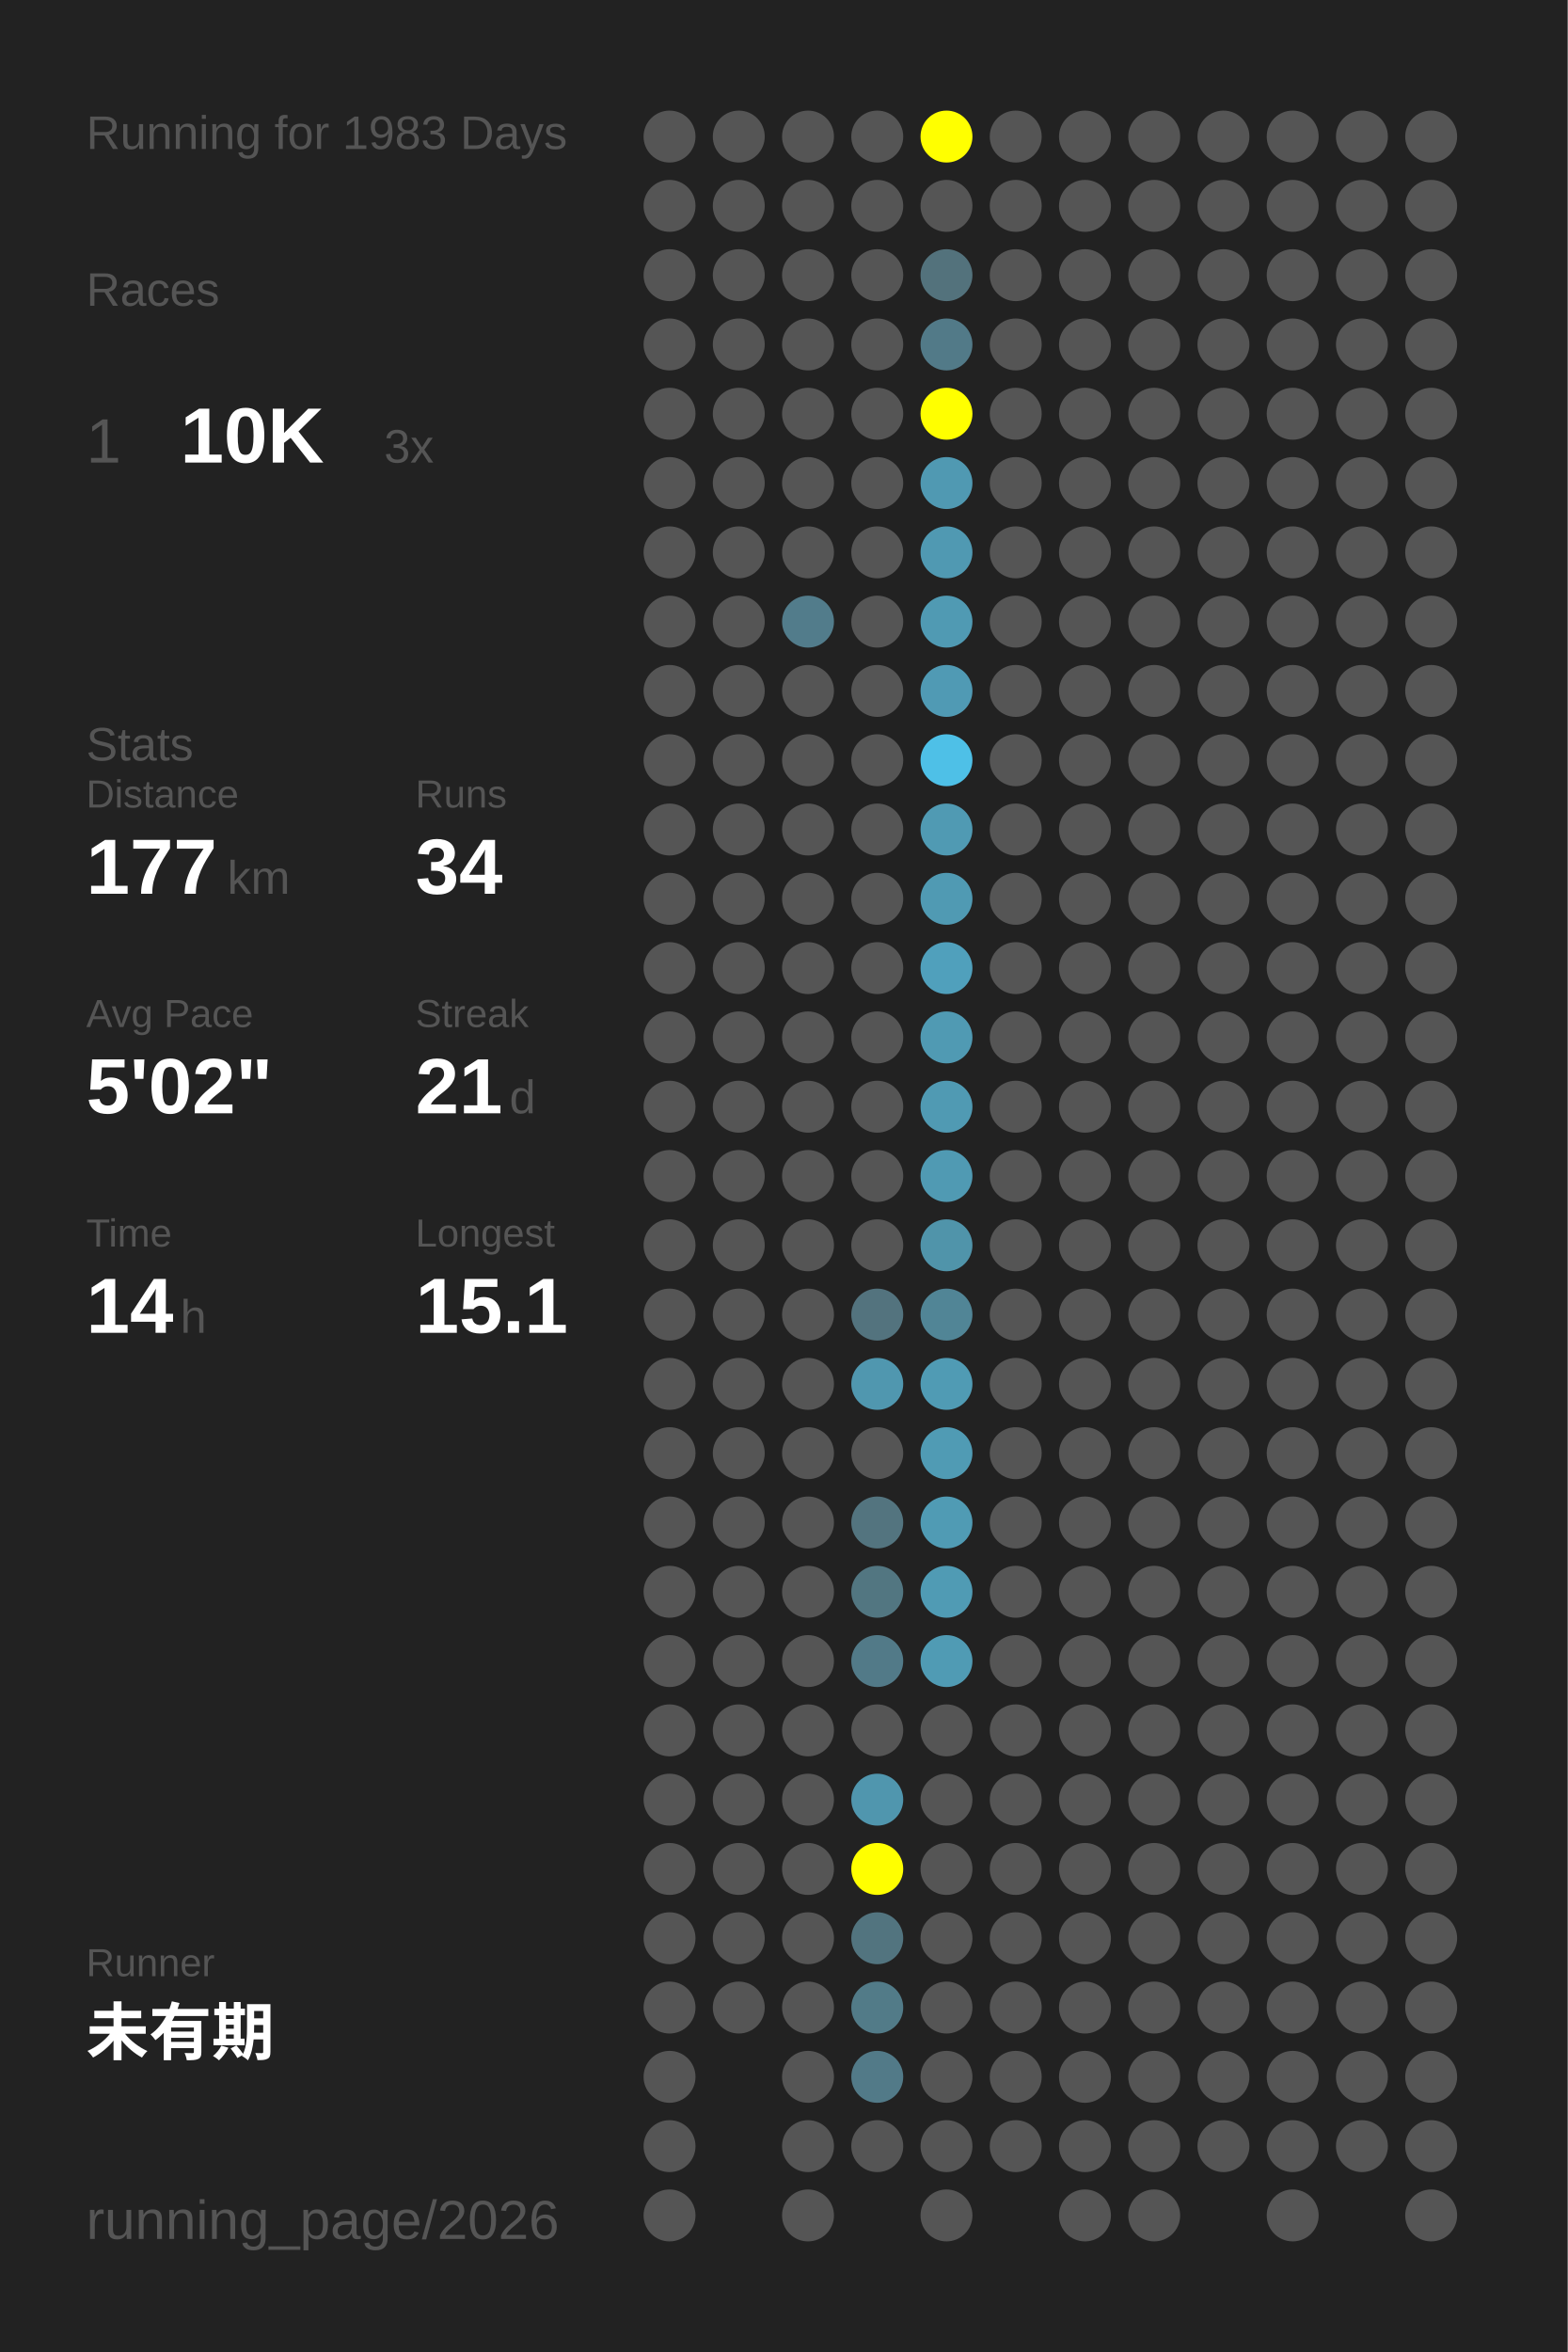
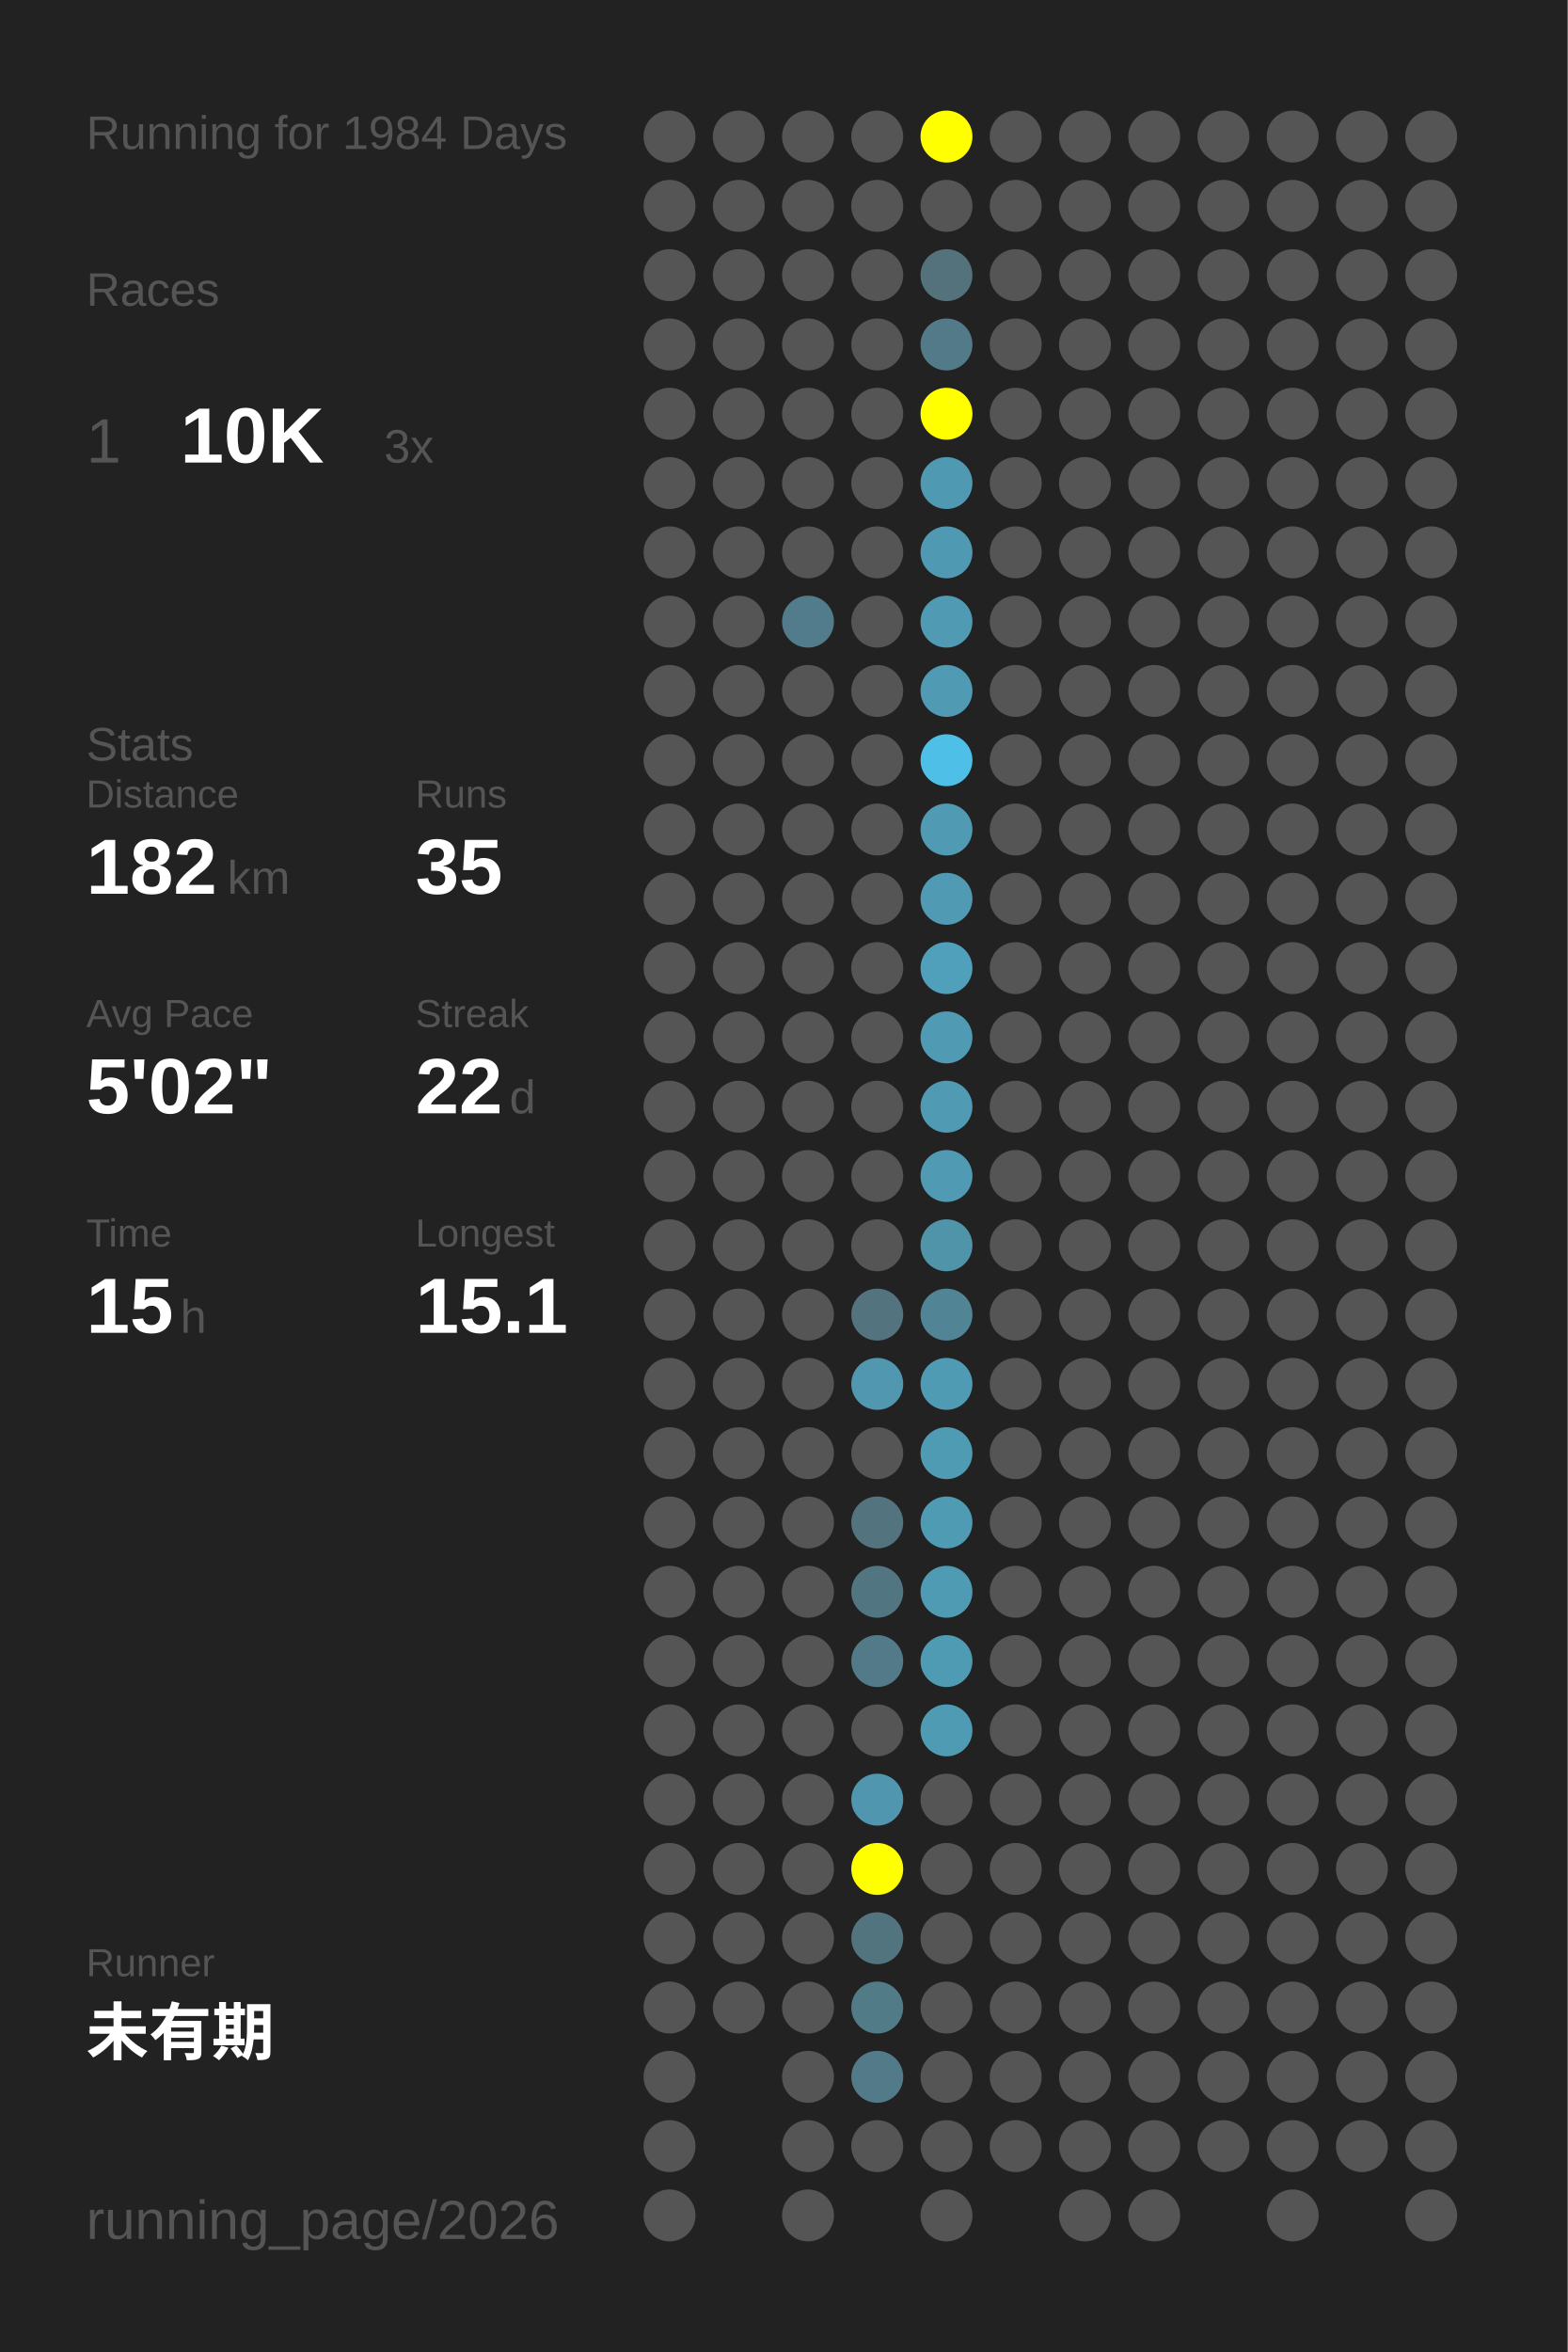
<svg xmlns="http://www.w3.org/2000/svg" baseProfile="full" height="300mm" version="1.1" viewBox="0,0,200,300" width="200mm">
  <defs />
  <rect fill="#222222" height="300" width="200" x="0" y="0" />
-   <text fill="#555555" style="font-size:6px; font-family:Arial;" x="11" y="19">Running for 1983 Days</text>
+   <text fill="#555555" style="font-size:6px; font-family:Arial;" x="11" y="19">Running for 1984 Days</text>
  <text fill="#555555" style="font-size:6px; font-family:Arial;" x="11" y="39">Races</text>
  <text fill="#555555" style="font-size:8px; font-family:Arial;" x="11" y="59">1</text>
  <text fill="#FFFFFF" style="font-size:10px; font-family:Arial; font-weight:bold;" x="23" y="59">10K</text>
  <text fill="#555555" style="font-size:6px; font-family:Arial;" x="49" y="59">3x</text>
  <text fill="#555555" style="font-size:6px; font-family:Arial;" x="11" y="97">Stats</text>
  <text fill="#555555" style="font-size:5px; font-family:Arial;" x="11" y="103">Distance</text>
-   <text fill="#FFFFFF" style="font-size:10px; font-family:Arial; font-weight:bold;" x="11" y="114">177</text>
+   <text fill="#FFFFFF" style="font-size:10px; font-family:Arial; font-weight:bold;" x="11" y="114">182</text>
  <text fill="#555555" style="font-size:6px; font-family:Arial;" x="29" y="114">km</text>
  <text fill="#555555" style="font-size:5px; font-family:Arial;" x="53" y="103">Runs</text>
-   <text fill="#FFFFFF" style="font-size:10px; font-family:Arial; font-weight:bold;" x="53" y="114">34</text>
+   <text fill="#FFFFFF" style="font-size:10px; font-family:Arial; font-weight:bold;" x="53" y="114">35</text>
  <text fill="#555555" style="font-size:5px; font-family:Arial;" x="11" y="131">Avg Pace</text>
  <text fill="#FFFFFF" style="font-size:10px; font-family:Arial; font-weight:bold;" x="11" y="142">5'02"</text>
  <text fill="#555555" style="font-size:5px; font-family:Arial;" x="53" y="131">Streak</text>
-   <text fill="#FFFFFF" style="font-size:10px; font-family:Arial; font-weight:bold;" x="53" y="142">21</text>
+   <text fill="#FFFFFF" style="font-size:10px; font-family:Arial; font-weight:bold;" x="53" y="142">22</text>
  <text fill="#555555" style="font-size:6px; font-family:Arial;" x="65" y="142">d</text>
  <text fill="#555555" style="font-size:5px; font-family:Arial;" x="11" y="159">Time</text>
-   <text fill="#FFFFFF" style="font-size:10px; font-family:Arial; font-weight:bold;" x="11" y="170">14</text>
+   <text fill="#FFFFFF" style="font-size:10px; font-family:Arial; font-weight:bold;" x="11" y="170">15</text>
  <text fill="#555555" style="font-size:6px; font-family:Arial;" x="23" y="170">h</text>
  <text fill="#555555" style="font-size:5px; font-family:Arial;" x="53" y="159">Longest</text>
  <text fill="#FFFFFF" style="font-size:10px; font-family:Arial; font-weight:bold;" x="53" y="170">15.1</text>
  <text fill="#555555" style="font-size:5px; font-family:Arial;" x="11" y="252.065">Runner</text>
  <text fill="#FFFFFF" style="font-size:8px; font-family:Arial; font-weight:bold;" x="11" y="262.065">未有期</text>
  <text fill="#555555" style="font-size:7px; font-family:Arial;" x="11" y="285.581">running_page/2026</text>
  <circle cx="85.417" cy="17.419" fill="#555555" r="3.312" />
  <circle cx="85.417" cy="26.258" fill="#555555" r="3.312" />
  <circle cx="85.417" cy="35.097" fill="#555555" r="3.312" />
  <circle cx="85.417" cy="43.935" fill="#555555" r="3.312" />
  <circle cx="85.417" cy="52.774" fill="#555555" r="3.312" />
  <circle cx="85.417" cy="61.613" fill="#555555" r="3.312" />
  <circle cx="85.417" cy="70.452" fill="#555555" r="3.312" />
  <circle cx="85.417" cy="79.29" fill="#555555" r="3.312" />
  <circle cx="85.417" cy="88.129" fill="#555555" r="3.312" />
  <circle cx="85.417" cy="96.968" fill="#555555" r="3.312" />
  <circle cx="85.417" cy="105.806" fill="#555555" r="3.312" />
  <circle cx="85.417" cy="114.645" fill="#555555" r="3.312" />
  <circle cx="85.417" cy="123.484" fill="#555555" r="3.312" />
  <circle cx="85.417" cy="132.323" fill="#555555" r="3.312" />
  <circle cx="85.417" cy="141.161" fill="#555555" r="3.312" />
  <circle cx="85.417" cy="150" fill="#555555" r="3.312" />
  <circle cx="85.417" cy="158.839" fill="#555555" r="3.312" />
  <circle cx="85.417" cy="167.677" fill="#555555" r="3.312" />
  <circle cx="85.417" cy="176.516" fill="#555555" r="3.312" />
  <circle cx="85.417" cy="185.355" fill="#555555" r="3.312" />
  <circle cx="85.417" cy="194.194" fill="#555555" r="3.312" />
  <circle cx="85.417" cy="203.032" fill="#555555" r="3.312" />
  <circle cx="85.417" cy="211.871" fill="#555555" r="3.312" />
  <circle cx="85.417" cy="220.71" fill="#555555" r="3.312" />
  <circle cx="85.417" cy="229.548" fill="#555555" r="3.312" />
  <circle cx="85.417" cy="238.387" fill="#555555" r="3.312" />
  <circle cx="85.417" cy="247.226" fill="#555555" r="3.312" />
  <circle cx="85.417" cy="256.065" fill="#555555" r="3.312" />
  <circle cx="85.417" cy="264.903" fill="#555555" r="3.312" />
  <circle cx="85.417" cy="273.742" fill="#555555" r="3.312" />
  <circle cx="85.417" cy="282.581" fill="#555555" r="3.312" />
  <circle cx="94.25" cy="17.419" fill="#555555" r="3.312" />
  <circle cx="94.25" cy="26.258" fill="#555555" r="3.312" />
  <circle cx="94.25" cy="35.097" fill="#555555" r="3.312" />
  <circle cx="94.25" cy="43.935" fill="#555555" r="3.312" />
  <circle cx="94.25" cy="52.774" fill="#555555" r="3.312" />
  <circle cx="94.25" cy="61.613" fill="#555555" r="3.312" />
  <circle cx="94.25" cy="70.452" fill="#555555" r="3.312" />
  <circle cx="94.25" cy="79.29" fill="#555555" r="3.312" />
  <circle cx="94.25" cy="88.129" fill="#555555" r="3.312" />
  <circle cx="94.25" cy="96.968" fill="#555555" r="3.312" />
  <circle cx="94.25" cy="105.806" fill="#555555" r="3.312" />
  <circle cx="94.25" cy="114.645" fill="#555555" r="3.312" />
  <circle cx="94.25" cy="123.484" fill="#555555" r="3.312" />
  <circle cx="94.25" cy="132.323" fill="#555555" r="3.312" />
  <circle cx="94.25" cy="141.161" fill="#555555" r="3.312" />
  <circle cx="94.25" cy="150" fill="#555555" r="3.312" />
  <circle cx="94.25" cy="158.839" fill="#555555" r="3.312" />
  <circle cx="94.25" cy="167.677" fill="#555555" r="3.312" />
  <circle cx="94.25" cy="176.516" fill="#555555" r="3.312" />
  <circle cx="94.25" cy="185.355" fill="#555555" r="3.312" />
  <circle cx="94.25" cy="194.194" fill="#555555" r="3.312" />
  <circle cx="94.25" cy="203.032" fill="#555555" r="3.312" />
  <circle cx="94.25" cy="211.871" fill="#555555" r="3.312" />
  <circle cx="94.25" cy="220.71" fill="#555555" r="3.312" />
  <circle cx="94.25" cy="229.548" fill="#555555" r="3.312" />
  <circle cx="94.25" cy="238.387" fill="#555555" r="3.312" />
  <circle cx="94.25" cy="247.226" fill="#555555" r="3.312" />
  <circle cx="94.25" cy="256.065" fill="#555555" r="3.312" />
  <circle cx="103.083" cy="17.419" fill="#555555" r="3.312" />
  <circle cx="103.083" cy="26.258" fill="#555555" r="3.312" />
  <circle cx="103.083" cy="35.097" fill="#555555" r="3.312" />
  <circle cx="103.083" cy="43.935" fill="#555555" r="3.312" />
  <circle cx="103.083" cy="52.774" fill="#555555" r="3.312" />
  <circle cx="103.083" cy="61.613" fill="#555555" r="3.312" />
  <circle cx="103.083" cy="70.452" fill="#555555" r="3.312" />
  <circle cx="103.083" cy="79.29" fill="#527c8b" r="3.312" />
  <circle cx="103.083" cy="88.129" fill="#555555" r="3.312" />
  <circle cx="103.083" cy="96.968" fill="#555555" r="3.312" />
  <circle cx="103.083" cy="105.806" fill="#555555" r="3.312" />
  <circle cx="103.083" cy="114.645" fill="#555555" r="3.312" />
  <circle cx="103.083" cy="123.484" fill="#555555" r="3.312" />
  <circle cx="103.083" cy="132.323" fill="#555555" r="3.312" />
  <circle cx="103.083" cy="141.161" fill="#555555" r="3.312" />
  <circle cx="103.083" cy="150" fill="#555555" r="3.312" />
  <circle cx="103.083" cy="158.839" fill="#555555" r="3.312" />
  <circle cx="103.083" cy="167.677" fill="#555555" r="3.312" />
  <circle cx="103.083" cy="176.516" fill="#555555" r="3.312" />
  <circle cx="103.083" cy="185.355" fill="#555555" r="3.312" />
  <circle cx="103.083" cy="194.194" fill="#555555" r="3.312" />
  <circle cx="103.083" cy="203.032" fill="#555555" r="3.312" />
  <circle cx="103.083" cy="211.871" fill="#555555" r="3.312" />
  <circle cx="103.083" cy="220.71" fill="#555555" r="3.312" />
  <circle cx="103.083" cy="229.548" fill="#555555" r="3.312" />
  <circle cx="103.083" cy="238.387" fill="#555555" r="3.312" />
  <circle cx="103.083" cy="247.226" fill="#555555" r="3.312" />
  <circle cx="103.083" cy="256.065" fill="#555555" r="3.312" />
  <circle cx="103.083" cy="264.903" fill="#555555" r="3.312" />
  <circle cx="103.083" cy="273.742" fill="#555555" r="3.312" />
  <circle cx="103.083" cy="282.581" fill="#555555" r="3.312" />
  <circle cx="111.917" cy="17.419" fill="#555555" r="3.312" />
  <circle cx="111.917" cy="26.258" fill="#555555" r="3.312" />
  <circle cx="111.917" cy="35.097" fill="#555555" r="3.312" />
  <circle cx="111.917" cy="43.935" fill="#555555" r="3.312" />
  <circle cx="111.917" cy="52.774" fill="#555555" r="3.312" />
  <circle cx="111.917" cy="61.613" fill="#555555" r="3.312" />
  <circle cx="111.917" cy="70.452" fill="#555555" r="3.312" />
  <circle cx="111.917" cy="79.29" fill="#555555" r="3.312" />
  <circle cx="111.917" cy="88.129" fill="#555555" r="3.312" />
  <circle cx="111.917" cy="96.968" fill="#555555" r="3.312" />
  <circle cx="111.917" cy="105.806" fill="#555555" r="3.312" />
  <circle cx="111.917" cy="114.645" fill="#555555" r="3.312" />
  <circle cx="111.917" cy="123.484" fill="#555555" r="3.312" />
  <circle cx="111.917" cy="132.323" fill="#555555" r="3.312" />
  <circle cx="111.917" cy="141.161" fill="#555555" r="3.312" />
  <circle cx="111.917" cy="150" fill="#555555" r="3.312" />
  <circle cx="111.917" cy="158.839" fill="#555555" r="3.312" />
  <circle cx="111.917" cy="167.677" fill="#53737e" r="3.312" />
  <circle cx="111.917" cy="176.516" fill="#5097af" r="3.312" />
  <circle cx="111.917" cy="185.355" fill="#555555" r="3.312" />
  <circle cx="111.917" cy="194.194" fill="#53747f" r="3.312" />
  <circle cx="111.917" cy="203.032" fill="#527681" r="3.312" />
  <circle cx="111.917" cy="211.871" fill="#527a88" r="3.312" />
  <circle cx="111.917" cy="220.71" fill="#555555" r="3.312" />
  <circle cx="111.917" cy="229.548" fill="#5096ae" r="3.312" />
  <circle cx="111.917" cy="238.387" fill="#FFFF00" r="3.312" />
  <circle cx="111.917" cy="247.226" fill="#52747f" r="3.312" />
  <circle cx="111.917" cy="256.065" fill="#527b88" r="3.312" />
  <circle cx="111.917" cy="264.903" fill="#527a88" r="3.312" />
  <circle cx="111.917" cy="273.742" fill="#555555" r="3.312" />
  <circle cx="120.75" cy="17.419" fill="#FFFF00" r="3.312" />
  <circle cx="120.75" cy="26.258" fill="#555555" r="3.312" />
  <circle cx="120.75" cy="35.097" fill="#53727c" r="3.312" />
  <circle cx="120.75" cy="43.935" fill="#527a88" r="3.312" />
  <circle cx="120.75" cy="52.774" fill="#FFFF00" r="3.312" />
  <circle cx="120.75" cy="61.613" fill="#5099b2" r="3.312" />
  <circle cx="120.75" cy="70.452" fill="#5099b2" r="3.312" />
  <circle cx="120.75" cy="79.29" fill="#509ab3" r="3.312" />
  <circle cx="120.75" cy="88.129" fill="#509ab4" r="3.312" />
  <circle cx="120.75" cy="96.968" fill="#4ec0e7" r="3.312" />
  <circle cx="120.75" cy="105.806" fill="#509ab3" r="3.312" />
  <circle cx="120.75" cy="114.645" fill="#509ab3" r="3.312" />
  <circle cx="120.75" cy="123.484" fill="#50a0bc" r="3.312" />
  <circle cx="120.75" cy="132.323" fill="#509ab3" r="3.312" />
  <circle cx="120.75" cy="141.161" fill="#509ab3" r="3.312" />
  <circle cx="120.75" cy="150" fill="#509ab3" r="3.312" />
  <circle cx="120.75" cy="158.839" fill="#5094aa" r="3.312" />
  <circle cx="120.75" cy="167.677" fill="#518596" r="3.312" />
  <circle cx="120.75" cy="176.516" fill="#509bb4" r="3.312" />
  <circle cx="120.75" cy="185.355" fill="#509bb4" r="3.312" />
  <circle cx="120.75" cy="194.194" fill="#509bb4" r="3.312" />
  <circle cx="120.75" cy="203.032" fill="#509bb4" r="3.312" />
  <circle cx="120.75" cy="211.871" fill="#509bb4" r="3.312" />
-   <circle cx="120.75" cy="220.71" fill="#555555" r="3.312" />
+   <circle cx="120.75" cy="220.71" fill="#509bb4" r="3.312" />
  <circle cx="120.75" cy="229.548" fill="#555555" r="3.312" />
  <circle cx="120.75" cy="238.387" fill="#555555" r="3.312" />
  <circle cx="120.75" cy="247.226" fill="#555555" r="3.312" />
  <circle cx="120.75" cy="256.065" fill="#555555" r="3.312" />
  <circle cx="120.75" cy="264.903" fill="#555555" r="3.312" />
  <circle cx="120.75" cy="273.742" fill="#555555" r="3.312" />
  <circle cx="120.75" cy="282.581" fill="#555555" r="3.312" />
  <circle cx="129.583" cy="17.419" fill="#555555" r="3.312" />
  <circle cx="129.583" cy="26.258" fill="#555555" r="3.312" />
  <circle cx="129.583" cy="35.097" fill="#555555" r="3.312" />
  <circle cx="129.583" cy="43.935" fill="#555555" r="3.312" />
  <circle cx="129.583" cy="52.774" fill="#555555" r="3.312" />
  <circle cx="129.583" cy="61.613" fill="#555555" r="3.312" />
  <circle cx="129.583" cy="70.452" fill="#555555" r="3.312" />
  <circle cx="129.583" cy="79.29" fill="#555555" r="3.312" />
  <circle cx="129.583" cy="88.129" fill="#555555" r="3.312" />
  <circle cx="129.583" cy="96.968" fill="#555555" r="3.312" />
  <circle cx="129.583" cy="105.806" fill="#555555" r="3.312" />
  <circle cx="129.583" cy="114.645" fill="#555555" r="3.312" />
  <circle cx="129.583" cy="123.484" fill="#555555" r="3.312" />
  <circle cx="129.583" cy="132.323" fill="#555555" r="3.312" />
  <circle cx="129.583" cy="141.161" fill="#555555" r="3.312" />
  <circle cx="129.583" cy="150" fill="#555555" r="3.312" />
  <circle cx="129.583" cy="158.839" fill="#555555" r="3.312" />
  <circle cx="129.583" cy="167.677" fill="#555555" r="3.312" />
  <circle cx="129.583" cy="176.516" fill="#555555" r="3.312" />
  <circle cx="129.583" cy="185.355" fill="#555555" r="3.312" />
  <circle cx="129.583" cy="194.194" fill="#555555" r="3.312" />
  <circle cx="129.583" cy="203.032" fill="#555555" r="3.312" />
  <circle cx="129.583" cy="211.871" fill="#555555" r="3.312" />
  <circle cx="129.583" cy="220.71" fill="#555555" r="3.312" />
  <circle cx="129.583" cy="229.548" fill="#555555" r="3.312" />
  <circle cx="129.583" cy="238.387" fill="#555555" r="3.312" />
  <circle cx="129.583" cy="247.226" fill="#555555" r="3.312" />
  <circle cx="129.583" cy="256.065" fill="#555555" r="3.312" />
  <circle cx="129.583" cy="264.903" fill="#555555" r="3.312" />
  <circle cx="129.583" cy="273.742" fill="#555555" r="3.312" />
  <circle cx="138.417" cy="17.419" fill="#555555" r="3.312" />
  <circle cx="138.417" cy="26.258" fill="#555555" r="3.312" />
  <circle cx="138.417" cy="35.097" fill="#555555" r="3.312" />
  <circle cx="138.417" cy="43.935" fill="#555555" r="3.312" />
  <circle cx="138.417" cy="52.774" fill="#555555" r="3.312" />
  <circle cx="138.417" cy="61.613" fill="#555555" r="3.312" />
  <circle cx="138.417" cy="70.452" fill="#555555" r="3.312" />
  <circle cx="138.417" cy="79.29" fill="#555555" r="3.312" />
  <circle cx="138.417" cy="88.129" fill="#555555" r="3.312" />
  <circle cx="138.417" cy="96.968" fill="#555555" r="3.312" />
  <circle cx="138.417" cy="105.806" fill="#555555" r="3.312" />
  <circle cx="138.417" cy="114.645" fill="#555555" r="3.312" />
  <circle cx="138.417" cy="123.484" fill="#555555" r="3.312" />
  <circle cx="138.417" cy="132.323" fill="#555555" r="3.312" />
  <circle cx="138.417" cy="141.161" fill="#555555" r="3.312" />
  <circle cx="138.417" cy="150" fill="#555555" r="3.312" />
  <circle cx="138.417" cy="158.839" fill="#555555" r="3.312" />
  <circle cx="138.417" cy="167.677" fill="#555555" r="3.312" />
  <circle cx="138.417" cy="176.516" fill="#555555" r="3.312" />
  <circle cx="138.417" cy="185.355" fill="#555555" r="3.312" />
  <circle cx="138.417" cy="194.194" fill="#555555" r="3.312" />
  <circle cx="138.417" cy="203.032" fill="#555555" r="3.312" />
  <circle cx="138.417" cy="211.871" fill="#555555" r="3.312" />
  <circle cx="138.417" cy="220.71" fill="#555555" r="3.312" />
  <circle cx="138.417" cy="229.548" fill="#555555" r="3.312" />
  <circle cx="138.417" cy="238.387" fill="#555555" r="3.312" />
  <circle cx="138.417" cy="247.226" fill="#555555" r="3.312" />
  <circle cx="138.417" cy="256.065" fill="#555555" r="3.312" />
  <circle cx="138.417" cy="264.903" fill="#555555" r="3.312" />
  <circle cx="138.417" cy="273.742" fill="#555555" r="3.312" />
  <circle cx="138.417" cy="282.581" fill="#555555" r="3.312" />
  <circle cx="147.25" cy="17.419" fill="#555555" r="3.312" />
  <circle cx="147.25" cy="26.258" fill="#555555" r="3.312" />
  <circle cx="147.25" cy="35.097" fill="#555555" r="3.312" />
  <circle cx="147.25" cy="43.935" fill="#555555" r="3.312" />
  <circle cx="147.25" cy="52.774" fill="#555555" r="3.312" />
  <circle cx="147.25" cy="61.613" fill="#555555" r="3.312" />
  <circle cx="147.25" cy="70.452" fill="#555555" r="3.312" />
  <circle cx="147.25" cy="79.29" fill="#555555" r="3.312" />
  <circle cx="147.25" cy="88.129" fill="#555555" r="3.312" />
  <circle cx="147.25" cy="96.968" fill="#555555" r="3.312" />
  <circle cx="147.25" cy="105.806" fill="#555555" r="3.312" />
  <circle cx="147.25" cy="114.645" fill="#555555" r="3.312" />
  <circle cx="147.25" cy="123.484" fill="#555555" r="3.312" />
  <circle cx="147.25" cy="132.323" fill="#555555" r="3.312" />
  <circle cx="147.25" cy="141.161" fill="#555555" r="3.312" />
  <circle cx="147.25" cy="150" fill="#555555" r="3.312" />
  <circle cx="147.25" cy="158.839" fill="#555555" r="3.312" />
  <circle cx="147.25" cy="167.677" fill="#555555" r="3.312" />
  <circle cx="147.25" cy="176.516" fill="#555555" r="3.312" />
  <circle cx="147.25" cy="185.355" fill="#555555" r="3.312" />
  <circle cx="147.25" cy="194.194" fill="#555555" r="3.312" />
  <circle cx="147.25" cy="203.032" fill="#555555" r="3.312" />
  <circle cx="147.25" cy="211.871" fill="#555555" r="3.312" />
  <circle cx="147.25" cy="220.71" fill="#555555" r="3.312" />
  <circle cx="147.25" cy="229.548" fill="#555555" r="3.312" />
  <circle cx="147.25" cy="238.387" fill="#555555" r="3.312" />
  <circle cx="147.25" cy="247.226" fill="#555555" r="3.312" />
  <circle cx="147.25" cy="256.065" fill="#555555" r="3.312" />
  <circle cx="147.25" cy="264.903" fill="#555555" r="3.312" />
  <circle cx="147.25" cy="273.742" fill="#555555" r="3.312" />
  <circle cx="147.25" cy="282.581" fill="#555555" r="3.312" />
  <circle cx="156.083" cy="17.419" fill="#555555" r="3.312" />
  <circle cx="156.083" cy="26.258" fill="#555555" r="3.312" />
  <circle cx="156.083" cy="35.097" fill="#555555" r="3.312" />
  <circle cx="156.083" cy="43.935" fill="#555555" r="3.312" />
  <circle cx="156.083" cy="52.774" fill="#555555" r="3.312" />
  <circle cx="156.083" cy="61.613" fill="#555555" r="3.312" />
  <circle cx="156.083" cy="70.452" fill="#555555" r="3.312" />
  <circle cx="156.083" cy="79.29" fill="#555555" r="3.312" />
  <circle cx="156.083" cy="88.129" fill="#555555" r="3.312" />
  <circle cx="156.083" cy="96.968" fill="#555555" r="3.312" />
  <circle cx="156.083" cy="105.806" fill="#555555" r="3.312" />
  <circle cx="156.083" cy="114.645" fill="#555555" r="3.312" />
  <circle cx="156.083" cy="123.484" fill="#555555" r="3.312" />
  <circle cx="156.083" cy="132.323" fill="#555555" r="3.312" />
  <circle cx="156.083" cy="141.161" fill="#555555" r="3.312" />
  <circle cx="156.083" cy="150" fill="#555555" r="3.312" />
  <circle cx="156.083" cy="158.839" fill="#555555" r="3.312" />
  <circle cx="156.083" cy="167.677" fill="#555555" r="3.312" />
  <circle cx="156.083" cy="176.516" fill="#555555" r="3.312" />
  <circle cx="156.083" cy="185.355" fill="#555555" r="3.312" />
  <circle cx="156.083" cy="194.194" fill="#555555" r="3.312" />
  <circle cx="156.083" cy="203.032" fill="#555555" r="3.312" />
  <circle cx="156.083" cy="211.871" fill="#555555" r="3.312" />
  <circle cx="156.083" cy="220.71" fill="#555555" r="3.312" />
  <circle cx="156.083" cy="229.548" fill="#555555" r="3.312" />
  <circle cx="156.083" cy="238.387" fill="#555555" r="3.312" />
  <circle cx="156.083" cy="247.226" fill="#555555" r="3.312" />
  <circle cx="156.083" cy="256.065" fill="#555555" r="3.312" />
  <circle cx="156.083" cy="264.903" fill="#555555" r="3.312" />
  <circle cx="156.083" cy="273.742" fill="#555555" r="3.312" />
  <circle cx="164.917" cy="17.419" fill="#555555" r="3.312" />
  <circle cx="164.917" cy="26.258" fill="#555555" r="3.312" />
  <circle cx="164.917" cy="35.097" fill="#555555" r="3.312" />
  <circle cx="164.917" cy="43.935" fill="#555555" r="3.312" />
  <circle cx="164.917" cy="52.774" fill="#555555" r="3.312" />
  <circle cx="164.917" cy="61.613" fill="#555555" r="3.312" />
  <circle cx="164.917" cy="70.452" fill="#555555" r="3.312" />
  <circle cx="164.917" cy="79.29" fill="#555555" r="3.312" />
  <circle cx="164.917" cy="88.129" fill="#555555" r="3.312" />
  <circle cx="164.917" cy="96.968" fill="#555555" r="3.312" />
  <circle cx="164.917" cy="105.806" fill="#555555" r="3.312" />
  <circle cx="164.917" cy="114.645" fill="#555555" r="3.312" />
  <circle cx="164.917" cy="123.484" fill="#555555" r="3.312" />
  <circle cx="164.917" cy="132.323" fill="#555555" r="3.312" />
  <circle cx="164.917" cy="141.161" fill="#555555" r="3.312" />
  <circle cx="164.917" cy="150" fill="#555555" r="3.312" />
  <circle cx="164.917" cy="158.839" fill="#555555" r="3.312" />
  <circle cx="164.917" cy="167.677" fill="#555555" r="3.312" />
  <circle cx="164.917" cy="176.516" fill="#555555" r="3.312" />
  <circle cx="164.917" cy="185.355" fill="#555555" r="3.312" />
  <circle cx="164.917" cy="194.194" fill="#555555" r="3.312" />
  <circle cx="164.917" cy="203.032" fill="#555555" r="3.312" />
  <circle cx="164.917" cy="211.871" fill="#555555" r="3.312" />
  <circle cx="164.917" cy="220.71" fill="#555555" r="3.312" />
  <circle cx="164.917" cy="229.548" fill="#555555" r="3.312" />
  <circle cx="164.917" cy="238.387" fill="#555555" r="3.312" />
  <circle cx="164.917" cy="247.226" fill="#555555" r="3.312" />
  <circle cx="164.917" cy="256.065" fill="#555555" r="3.312" />
  <circle cx="164.917" cy="264.903" fill="#555555" r="3.312" />
  <circle cx="164.917" cy="273.742" fill="#555555" r="3.312" />
  <circle cx="164.917" cy="282.581" fill="#555555" r="3.312" />
  <circle cx="173.75" cy="17.419" fill="#555555" r="3.312" />
  <circle cx="173.75" cy="26.258" fill="#555555" r="3.312" />
  <circle cx="173.75" cy="35.097" fill="#555555" r="3.312" />
  <circle cx="173.75" cy="43.935" fill="#555555" r="3.312" />
  <circle cx="173.75" cy="52.774" fill="#555555" r="3.312" />
  <circle cx="173.75" cy="61.613" fill="#555555" r="3.312" />
  <circle cx="173.75" cy="70.452" fill="#555555" r="3.312" />
  <circle cx="173.75" cy="79.29" fill="#555555" r="3.312" />
  <circle cx="173.75" cy="88.129" fill="#555555" r="3.312" />
  <circle cx="173.75" cy="96.968" fill="#555555" r="3.312" />
  <circle cx="173.75" cy="105.806" fill="#555555" r="3.312" />
  <circle cx="173.75" cy="114.645" fill="#555555" r="3.312" />
  <circle cx="173.75" cy="123.484" fill="#555555" r="3.312" />
  <circle cx="173.75" cy="132.323" fill="#555555" r="3.312" />
  <circle cx="173.75" cy="141.161" fill="#555555" r="3.312" />
  <circle cx="173.75" cy="150" fill="#555555" r="3.312" />
  <circle cx="173.75" cy="158.839" fill="#555555" r="3.312" />
  <circle cx="173.75" cy="167.677" fill="#555555" r="3.312" />
  <circle cx="173.75" cy="176.516" fill="#555555" r="3.312" />
  <circle cx="173.75" cy="185.355" fill="#555555" r="3.312" />
  <circle cx="173.75" cy="194.194" fill="#555555" r="3.312" />
  <circle cx="173.75" cy="203.032" fill="#555555" r="3.312" />
  <circle cx="173.75" cy="211.871" fill="#555555" r="3.312" />
  <circle cx="173.75" cy="220.71" fill="#555555" r="3.312" />
  <circle cx="173.75" cy="229.548" fill="#555555" r="3.312" />
  <circle cx="173.75" cy="238.387" fill="#555555" r="3.312" />
  <circle cx="173.75" cy="247.226" fill="#555555" r="3.312" />
  <circle cx="173.75" cy="256.065" fill="#555555" r="3.312" />
  <circle cx="173.75" cy="264.903" fill="#555555" r="3.312" />
  <circle cx="173.75" cy="273.742" fill="#555555" r="3.312" />
  <circle cx="182.583" cy="17.419" fill="#555555" r="3.312" />
  <circle cx="182.583" cy="26.258" fill="#555555" r="3.312" />
  <circle cx="182.583" cy="35.097" fill="#555555" r="3.312" />
  <circle cx="182.583" cy="43.935" fill="#555555" r="3.312" />
  <circle cx="182.583" cy="52.774" fill="#555555" r="3.312" />
  <circle cx="182.583" cy="61.613" fill="#555555" r="3.312" />
  <circle cx="182.583" cy="70.452" fill="#555555" r="3.312" />
  <circle cx="182.583" cy="79.29" fill="#555555" r="3.312" />
  <circle cx="182.583" cy="88.129" fill="#555555" r="3.312" />
  <circle cx="182.583" cy="96.968" fill="#555555" r="3.312" />
  <circle cx="182.583" cy="105.806" fill="#555555" r="3.312" />
  <circle cx="182.583" cy="114.645" fill="#555555" r="3.312" />
  <circle cx="182.583" cy="123.484" fill="#555555" r="3.312" />
  <circle cx="182.583" cy="132.323" fill="#555555" r="3.312" />
  <circle cx="182.583" cy="141.161" fill="#555555" r="3.312" />
  <circle cx="182.583" cy="150" fill="#555555" r="3.312" />
  <circle cx="182.583" cy="158.839" fill="#555555" r="3.312" />
  <circle cx="182.583" cy="167.677" fill="#555555" r="3.312" />
  <circle cx="182.583" cy="176.516" fill="#555555" r="3.312" />
  <circle cx="182.583" cy="185.355" fill="#555555" r="3.312" />
  <circle cx="182.583" cy="194.194" fill="#555555" r="3.312" />
  <circle cx="182.583" cy="203.032" fill="#555555" r="3.312" />
  <circle cx="182.583" cy="211.871" fill="#555555" r="3.312" />
  <circle cx="182.583" cy="220.71" fill="#555555" r="3.312" />
  <circle cx="182.583" cy="229.548" fill="#555555" r="3.312" />
  <circle cx="182.583" cy="238.387" fill="#555555" r="3.312" />
  <circle cx="182.583" cy="247.226" fill="#555555" r="3.312" />
  <circle cx="182.583" cy="256.065" fill="#555555" r="3.312" />
  <circle cx="182.583" cy="264.903" fill="#555555" r="3.312" />
  <circle cx="182.583" cy="273.742" fill="#555555" r="3.312" />
  <circle cx="182.583" cy="282.581" fill="#555555" r="3.312" />
</svg>
